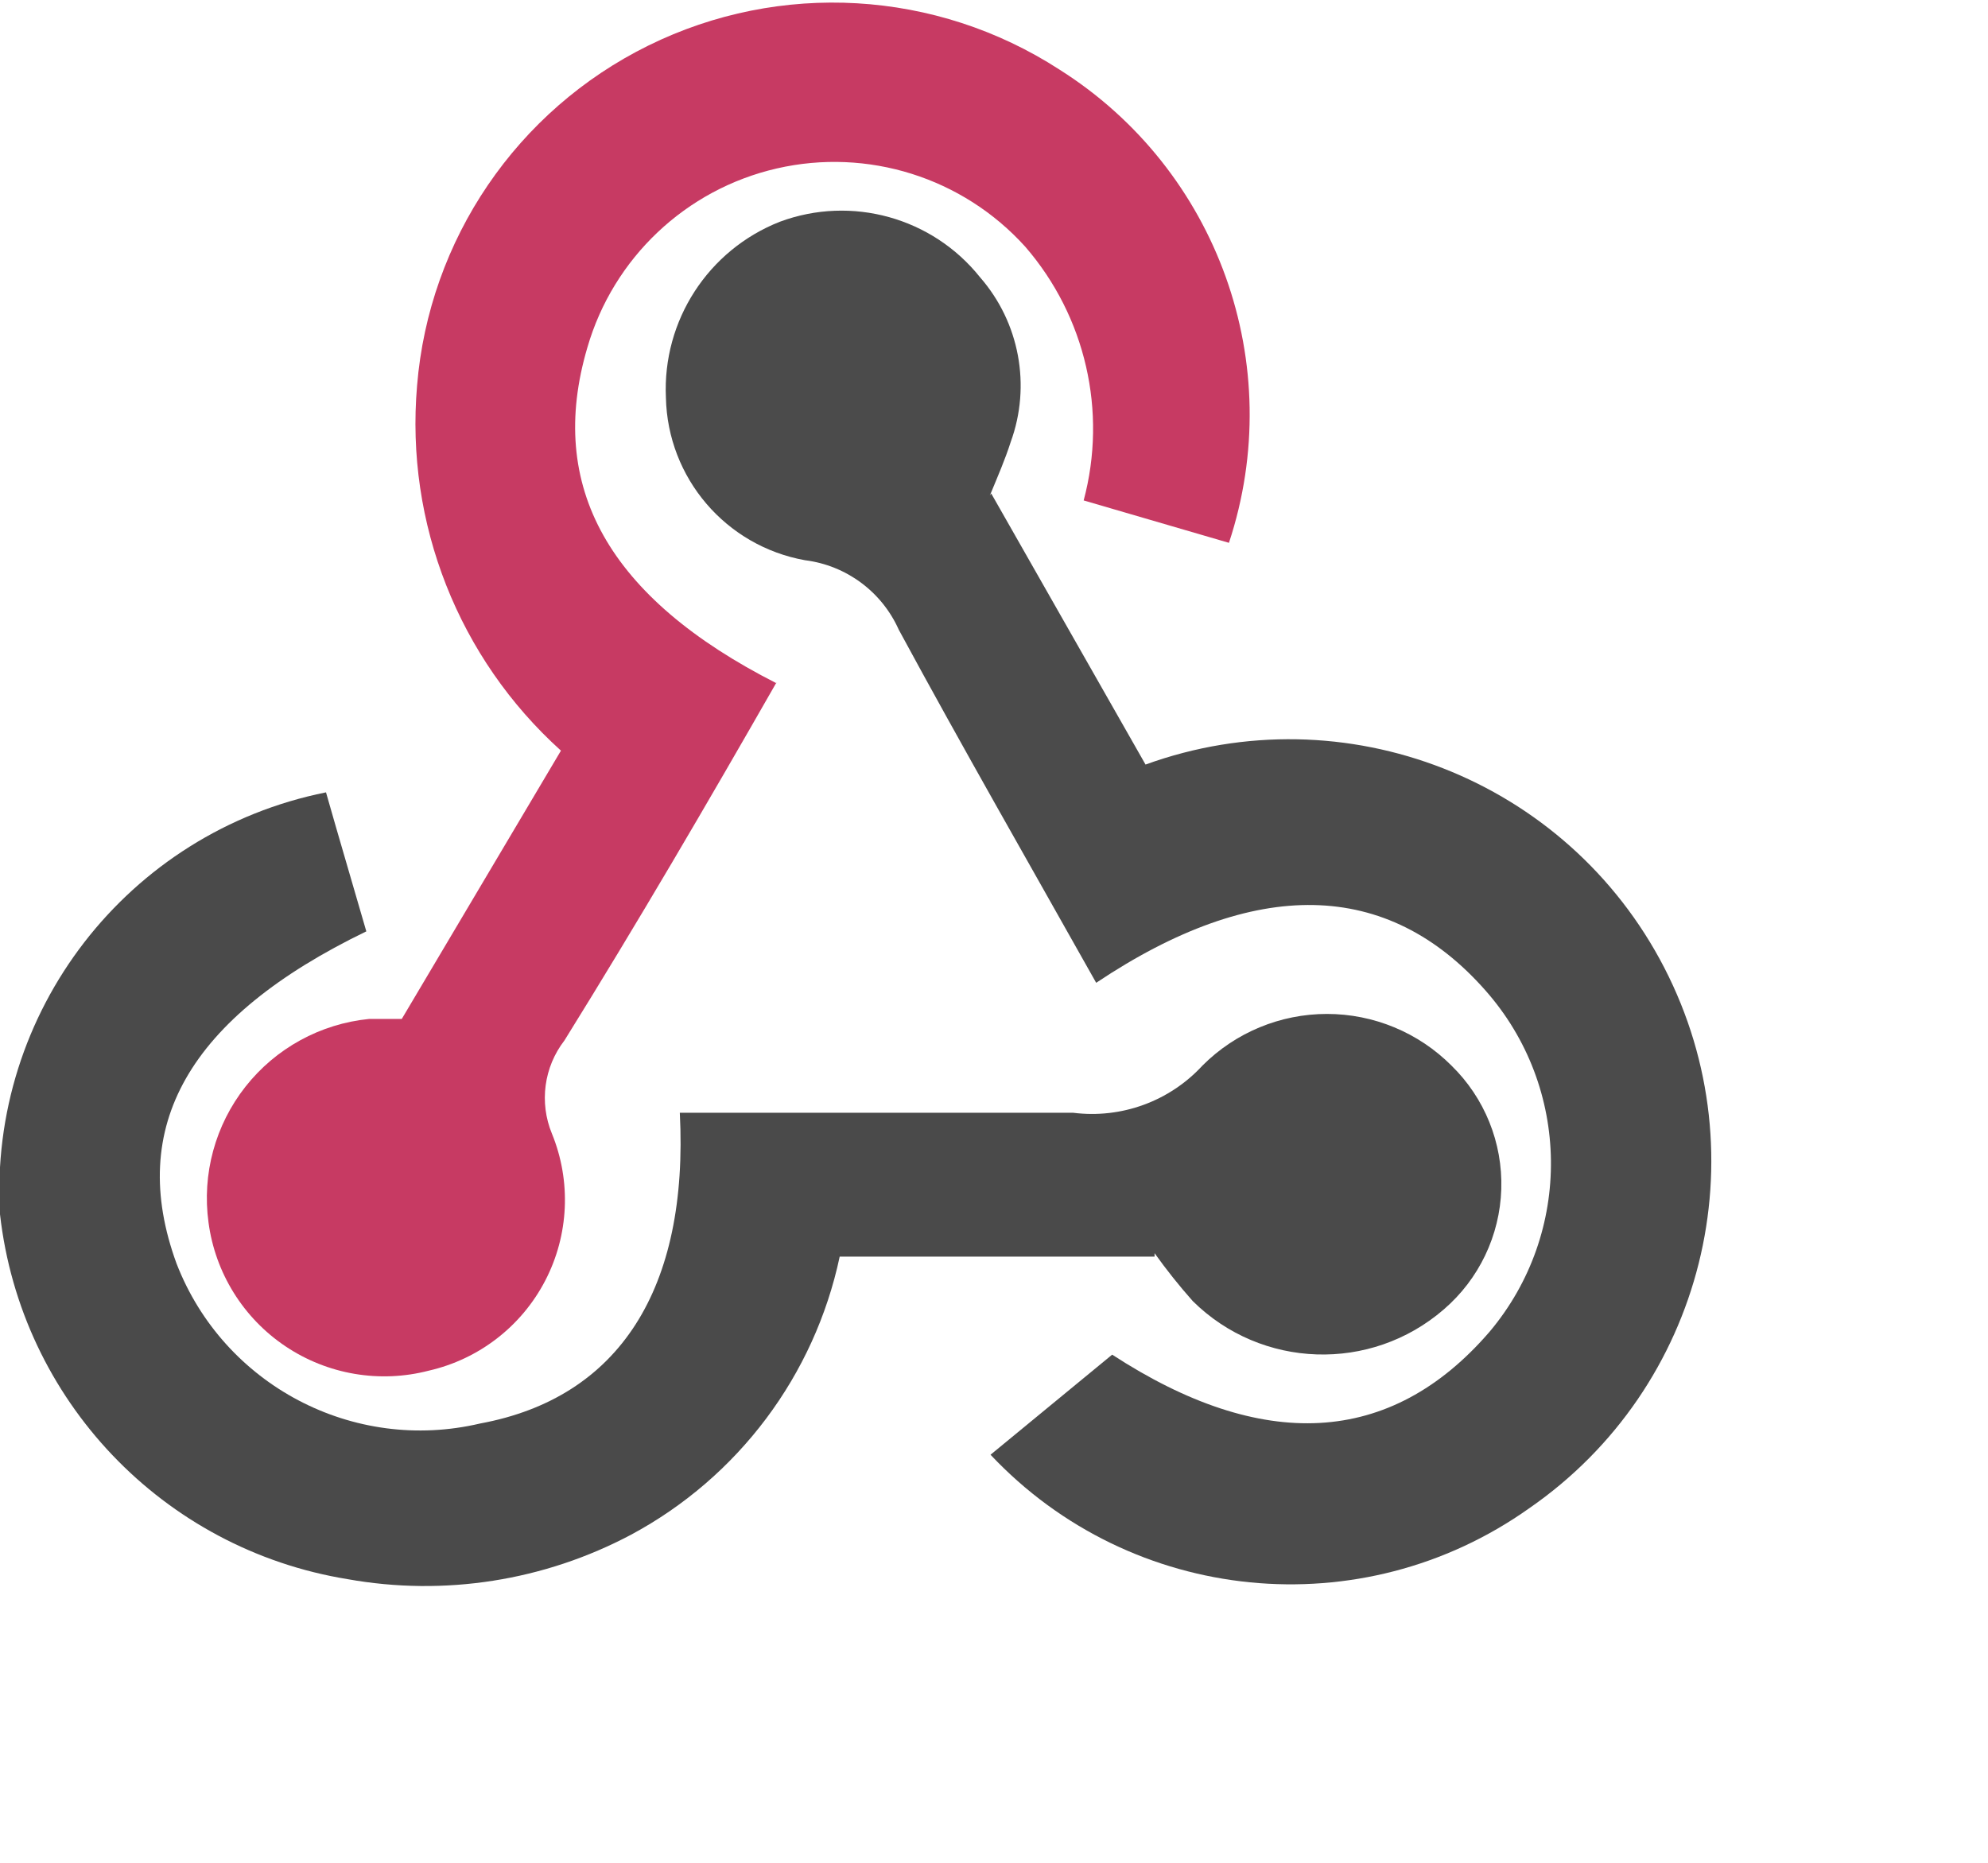
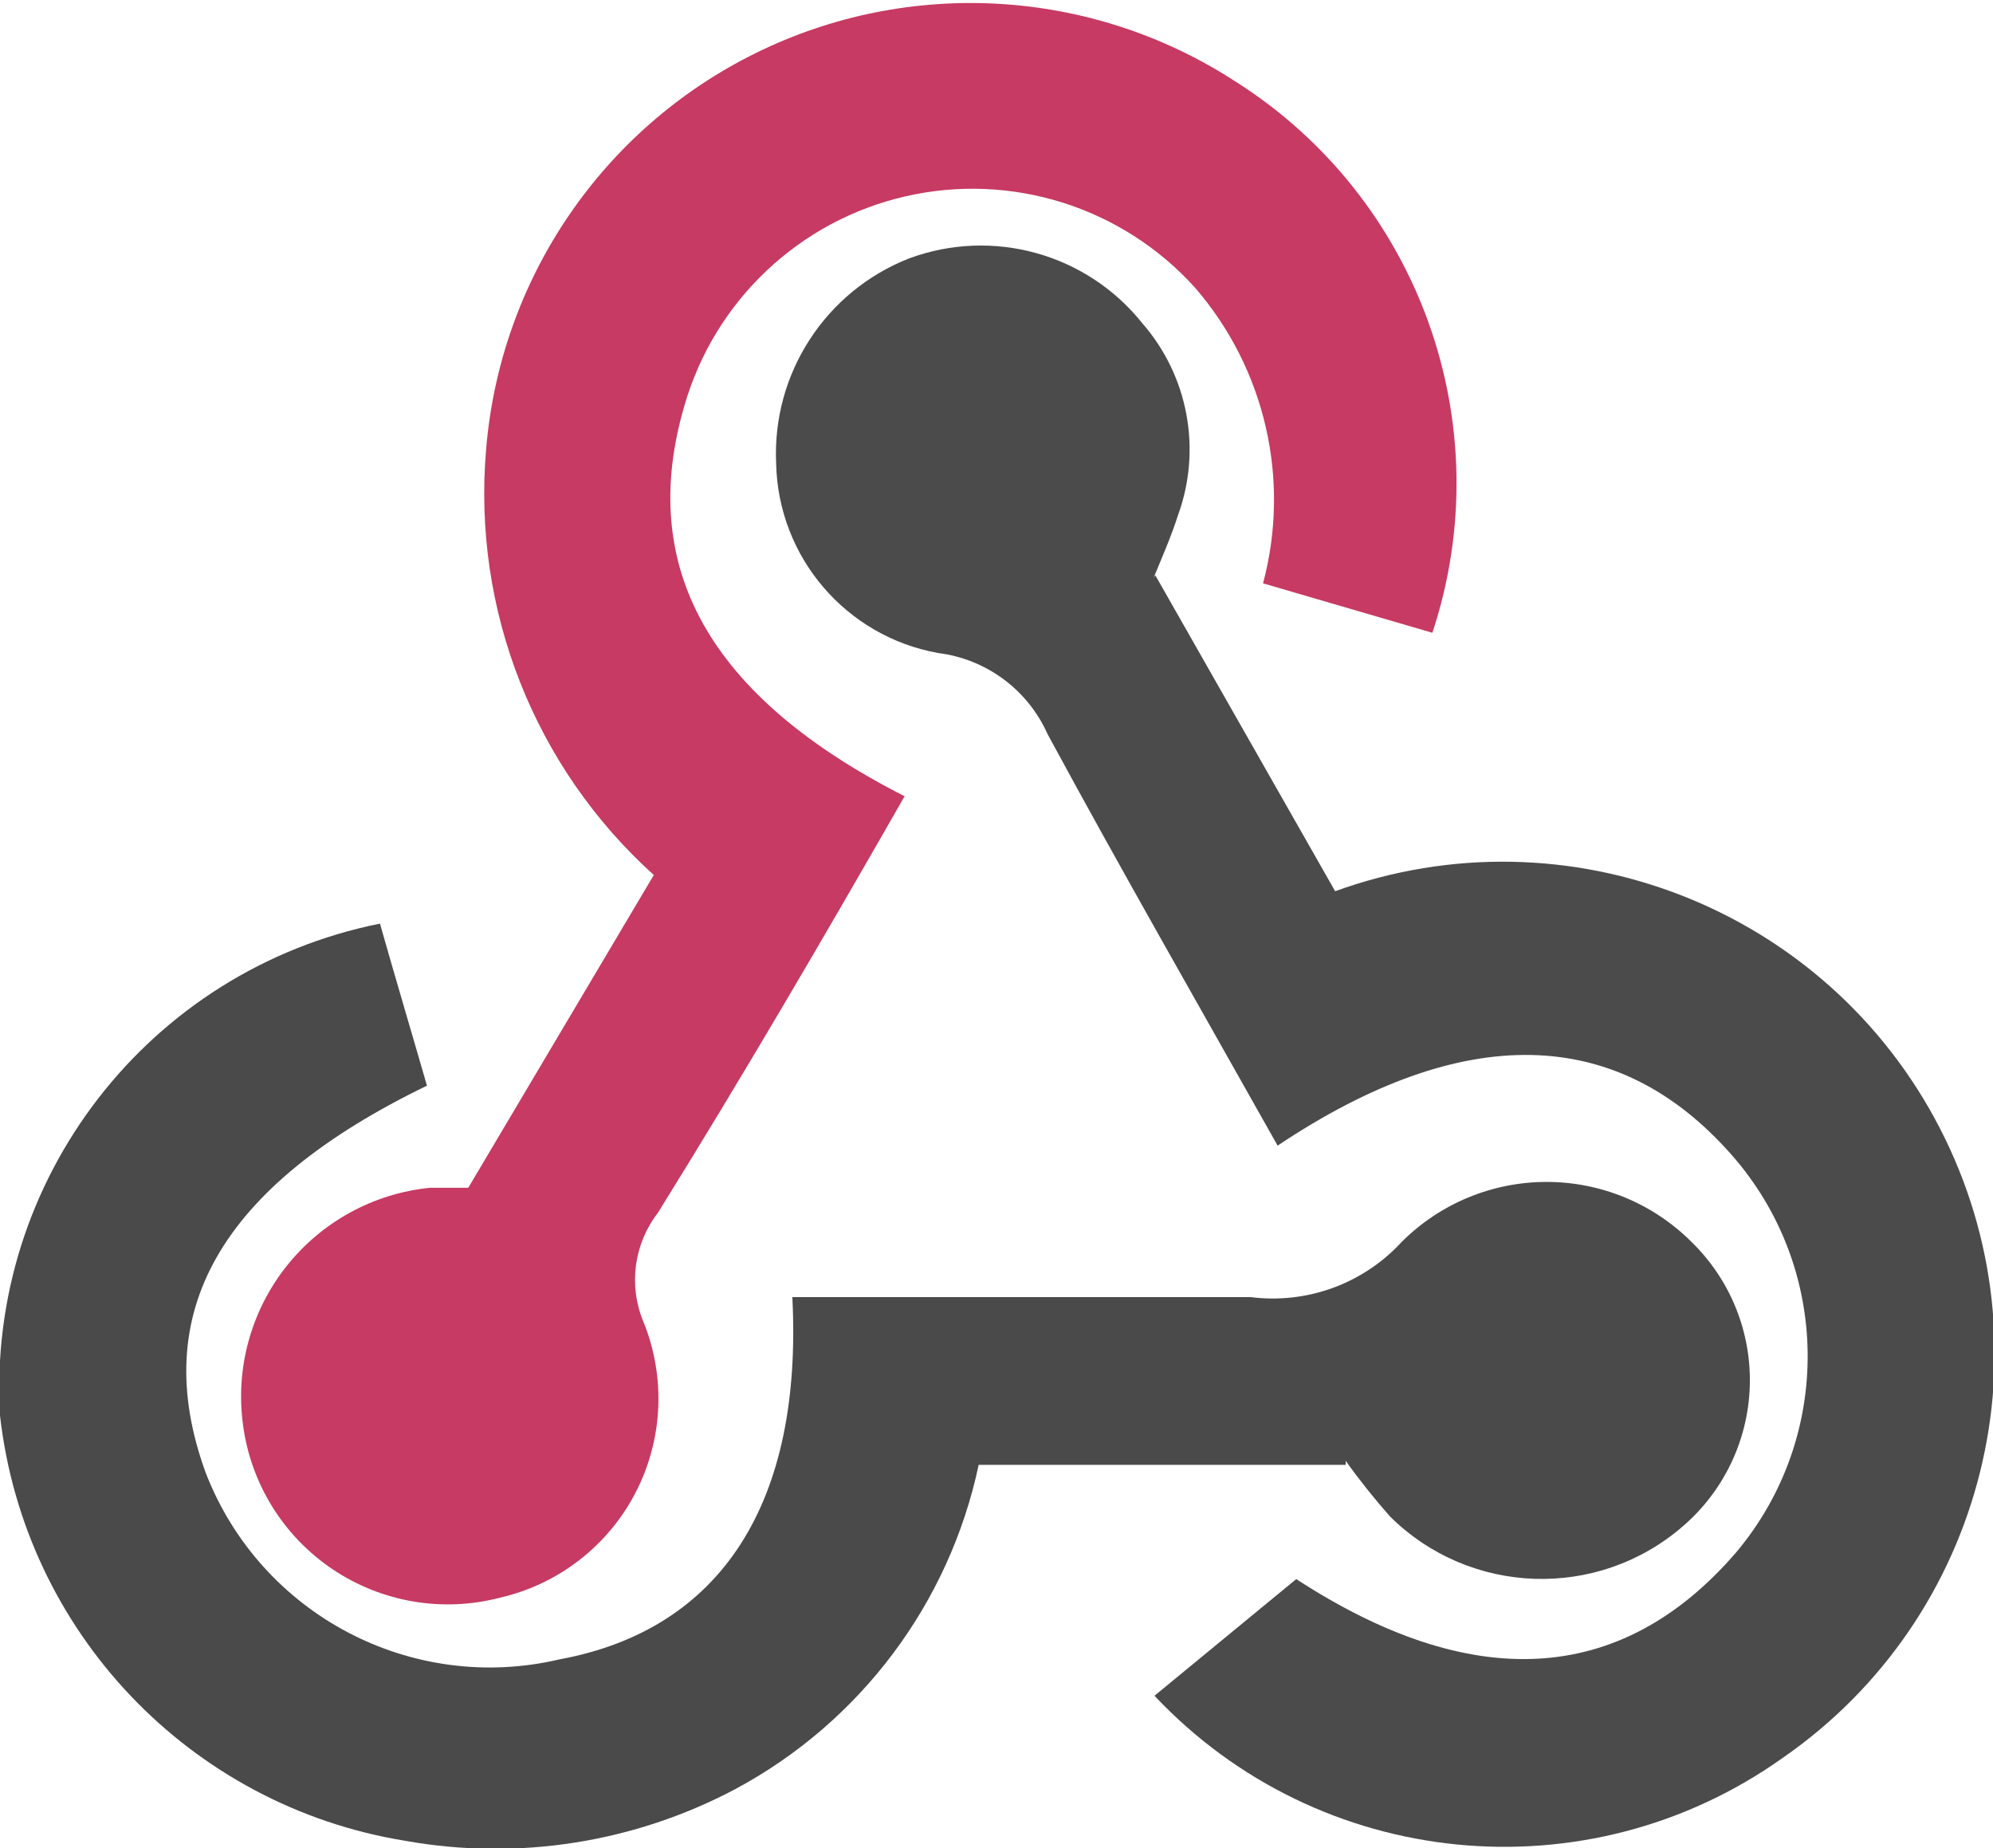
- <svg xmlns="http://www.w3.org/2000/svg" viewBox="0 0 28.6 26.8">
+ <svg xmlns="http://www.w3.org/2000/svg" viewBox="0 0 24.6 22.8">
  <defs>
    <style>
      .cls-1 {
        fill: #c73a63;
      }

      .cls-2 {
        fill: #4b4b4b;
      }

      .cls-3 {
        fill: #4a4a4a;
      }
    </style>
  </defs>
  <g id="Layer_2" data-name="Layer 2">
    <g id="Layer_1-2" data-name="Layer 1">
      <path class="cls-1" d="M11.17,9.82c-1,1.75-2,3.46-3.05,5.15a1.35,1.35,0,0,0-.18,1.34,2.52,2.52,0,0,1-1.77,3.41A2.55,2.55,0,0,1,3,17.59a2.59,2.59,0,0,1,2.31-2.93l.47,0,2.29-3.86A6.34,6.34,0,0,1,6,5.55,6,6,0,0,1,15.24,1a5.87,5.87,0,0,1,2.44,6.81L15.59,7.2a4,4,0,0,0-.84-3.65A3.7,3.7,0,0,0,8.45,5c-.59,2,.3,3.6,2.72,4.83Z" />
      <path class="cls-2" d="M14.26,7.1,16.48,11A6.07,6.07,0,0,1,22,21.7a5.93,5.93,0,0,1-7.75-.77L16,19.49c2.15,1.4,4,1.33,5.43-.33a3.76,3.76,0,0,0-.06-4.91c-1.41-1.6-3.31-1.64-5.6-.11-.95-1.69-1.92-3.38-2.84-5.08a1.71,1.71,0,0,0-1.35-1,2.43,2.43,0,0,1-2-2.34,2.59,2.59,0,0,1,1.64-2.53,2.55,2.55,0,0,1,2.88.8,2.37,2.37,0,0,1,.44,2.37c-.08.25-.18.48-.3.77Z" />
      <path class="cls-3" d="M16.61,18.08H12.08a5.94,5.94,0,0,1-3,4A6.32,6.32,0,0,1,5,22.72a6,6,0,0,1-5-5.25A5.85,5.85,0,0,1,4.69,11.4c.19.67.39,1.34.58,2-2.56,1.24-3.45,2.81-2.73,4.78a3.76,3.76,0,0,0,4.37,2.3c2-.37,3-1.94,2.87-4.47,1.89,0,3.77,0,5.66,0a2.16,2.16,0,0,0,1.86-.68,2.53,2.53,0,0,1,3.58,0,2.38,2.38,0,0,1-.11,3.51,2.66,2.66,0,0,1-3.61-.12,8.32,8.32,0,0,1-.55-.69Z" />
    </g>
  </g>
</svg>
